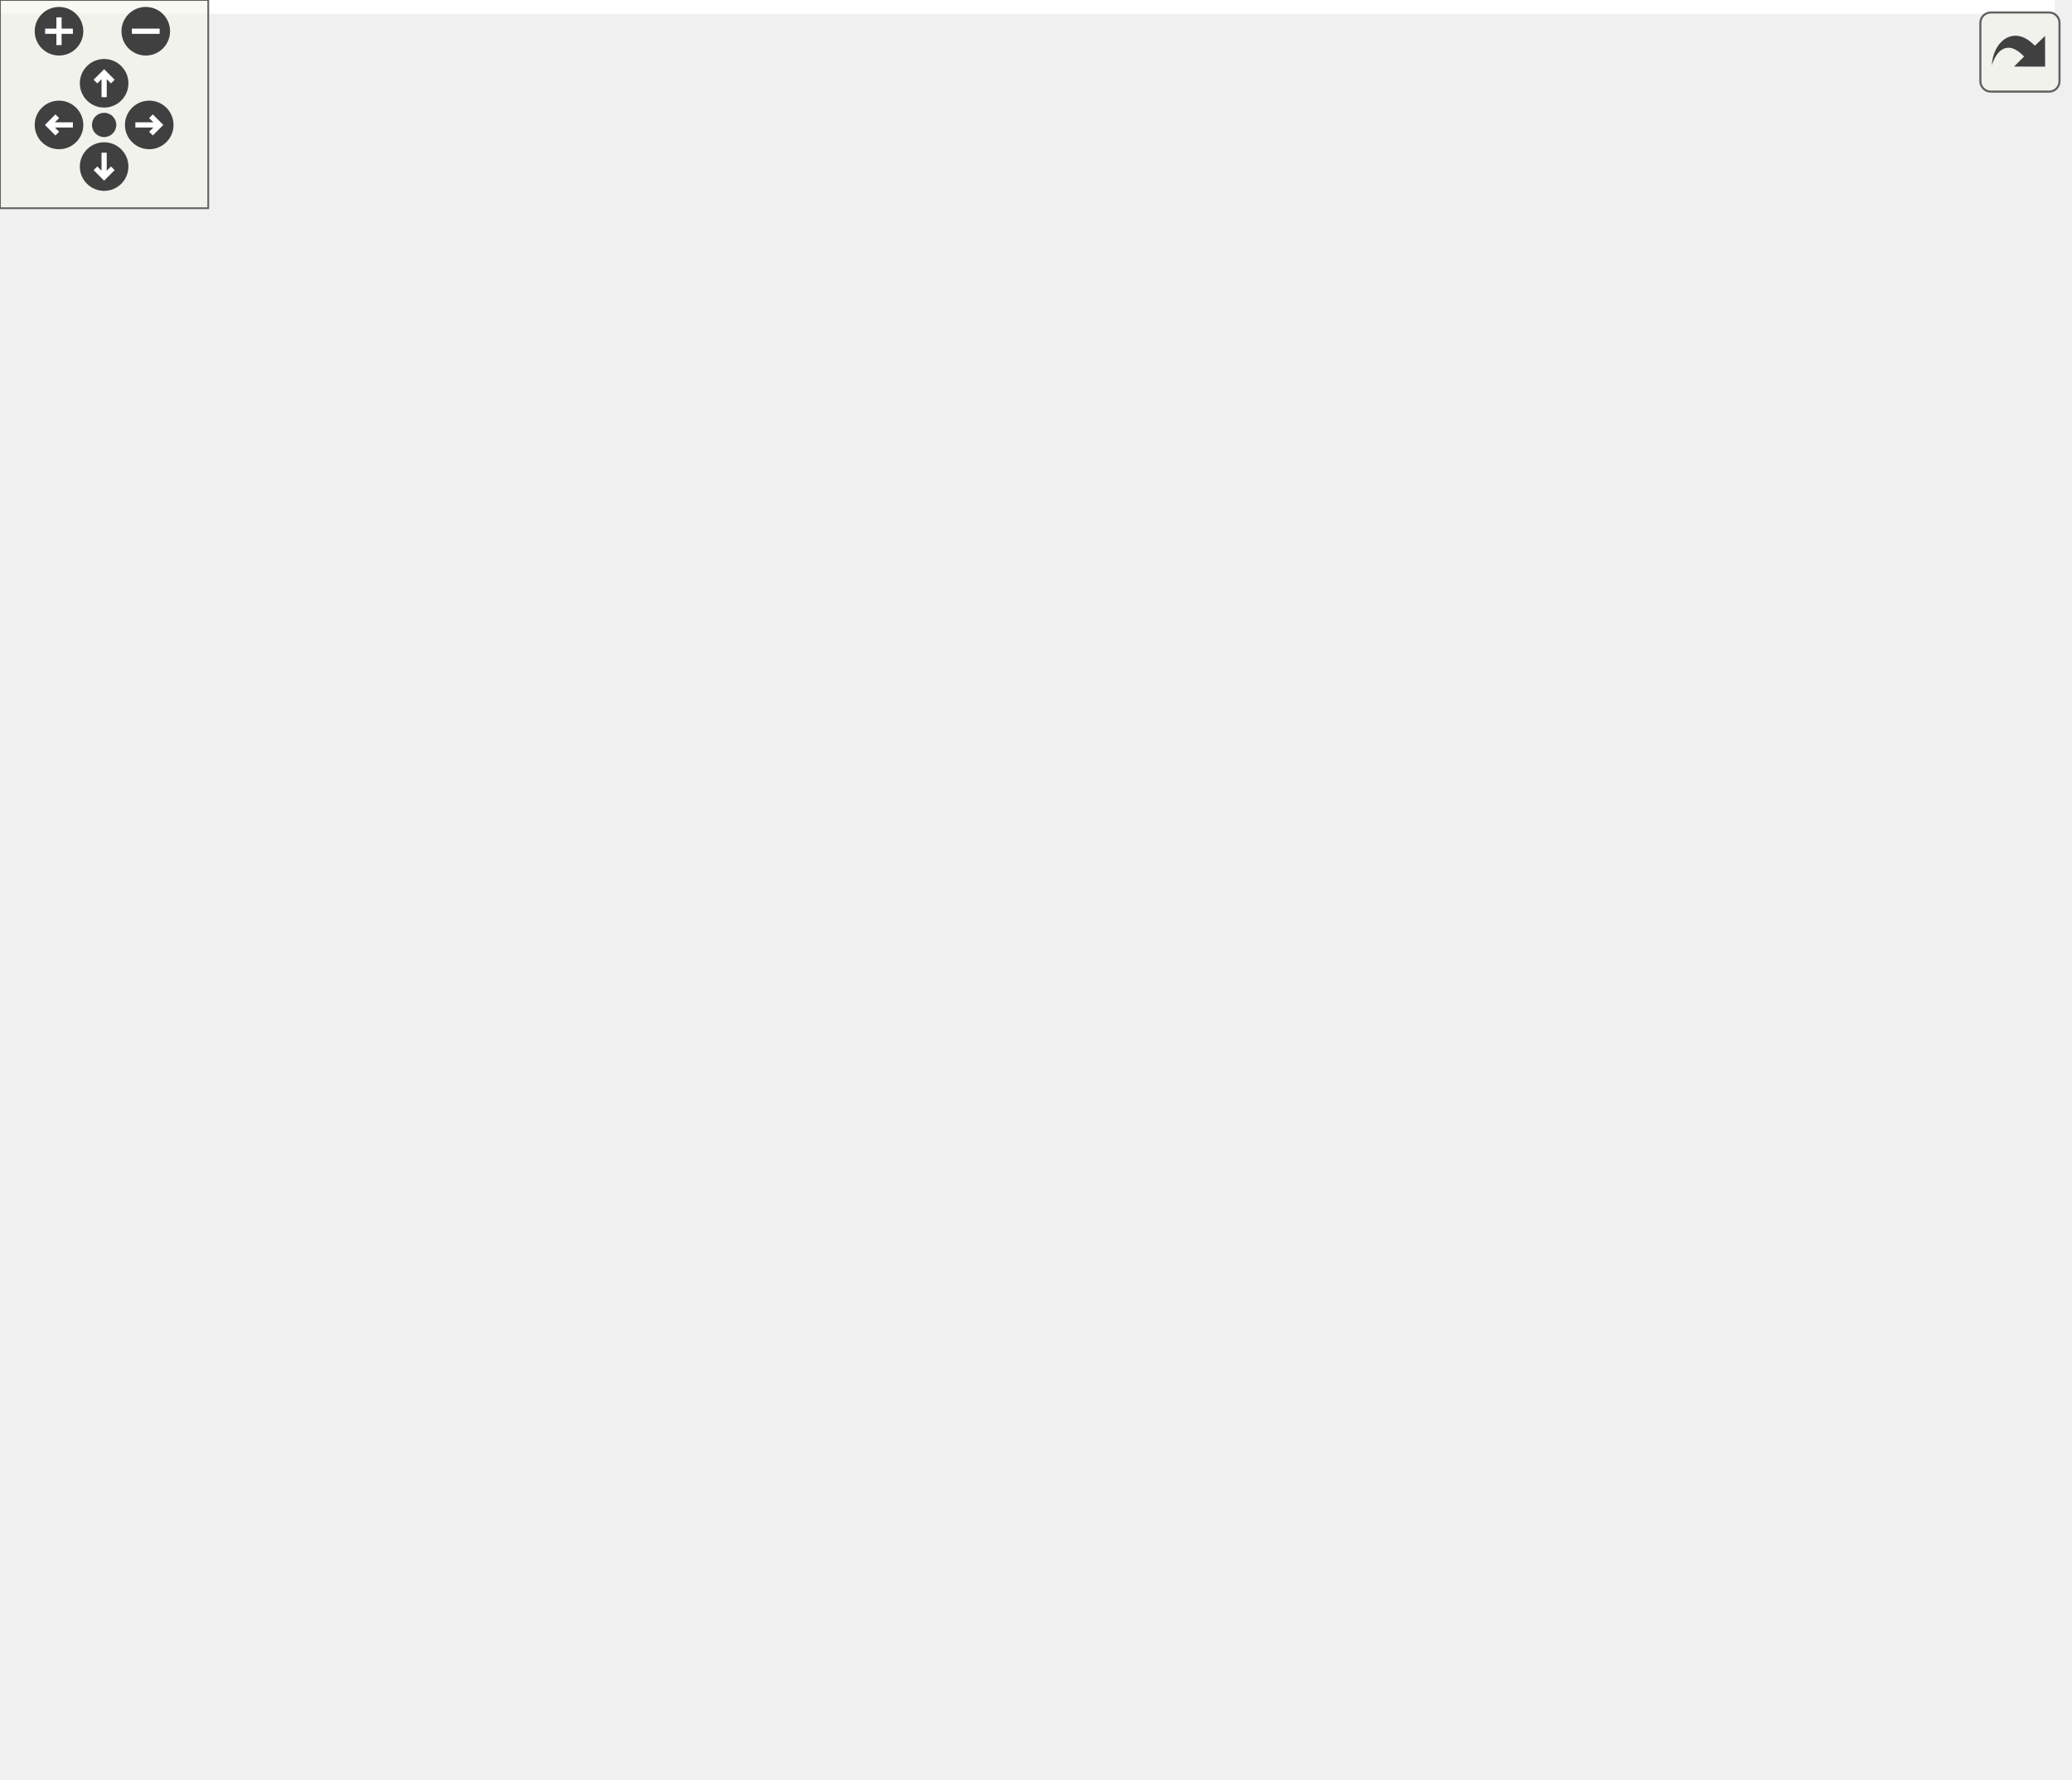
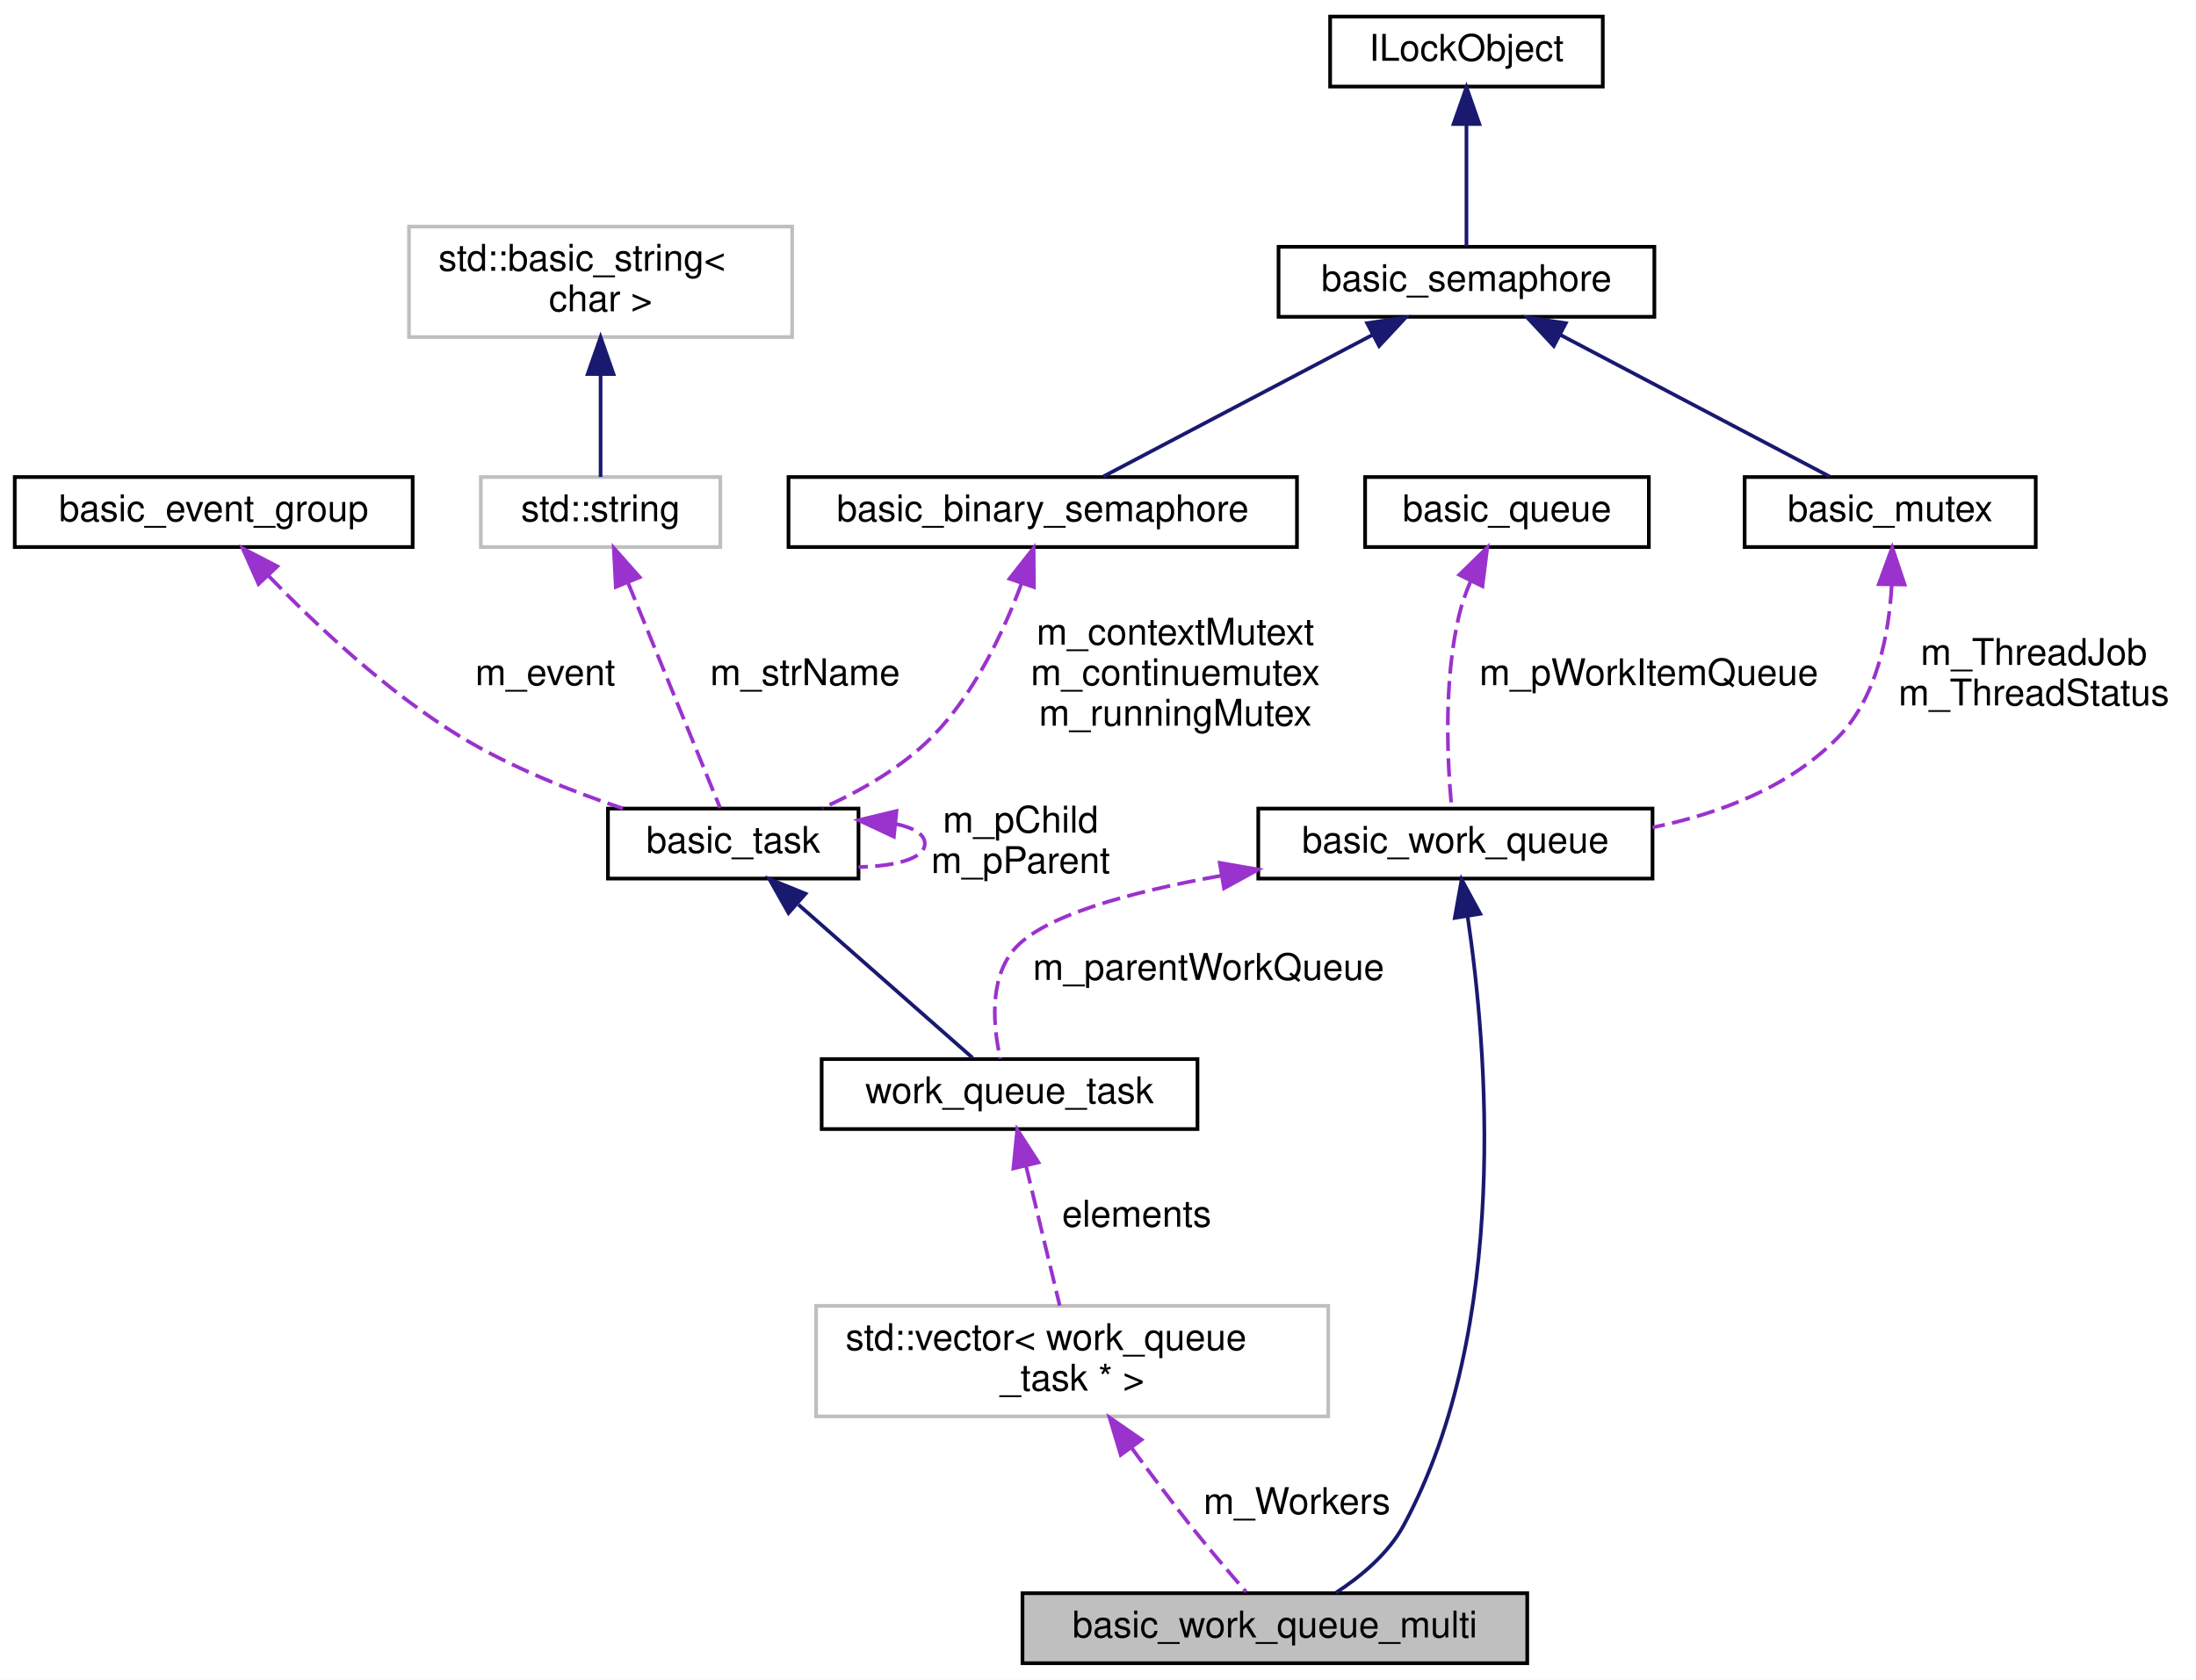
- <svg xmlns="http://www.w3.org/2000/svg" xmlns:xlink="http://www.w3.org/1999/xlink" id="main" version="1.1" xml:space="preserve">
-   <style type="text/css">
- .edge:hover path { stroke: red; }
- .edge:hover polygon { stroke: red; fill: red; }
- </style>
-   <defs>
-     <circle id="rim" cx="0" cy="0" r="7" />
-     <circle id="rim2" cx="0" cy="0" r="3.5" />
-     <g id="zoomPlus">
-       <use xlink:href="#rim" fill="#404040">
-         <set attributeName="fill" to="#808080" begin="zoomplus.mouseover" end="zoomplus.mouseout" />
-       </use>
-       <path d="M-4,0h8M0,-4v8" fill="none" stroke="white" stroke-width="1.5" pointer-events="none" />
-     </g>
-     <g id="zoomMin">
-       <use xlink:href="#rim" fill="#404040">
-         <set attributeName="fill" to="#808080" begin="zoomminus.mouseover" end="zoomminus.mouseout" />
-       </use>
-       <path d="M-4,0h8" fill="none" stroke="white" stroke-width="1.5" pointer-events="none" />
-     </g>
-     <g id="dirArrow">
-       <path fill="none" stroke="white" stroke-width="1.5" d="M0,-3.0v7 M-2.5,-0.5L0,-3.0L2.5,-0.5" />
-     </g>
-     <g id="resetDef">
-       <use xlink:href="#rim2" fill="#404040">
-         <set attributeName="fill" to="#808080" begin="reset.mouseover" end="reset.mouseout" />
-       </use>
-     </g>
-   </defs>
-   <svg id="graph" class="graph">
-     <g id="viewport">
-       <polygon fill="white" stroke="transparent" points="-4,4 -4,-452 592,-452 592,4 -4,4" />
-       <g id="node1" class="node">
-         <g id="a_node1">
-           <a xlink:title=" ">
-             <polygon fill="#bfbfbf" stroke="black" points="273.5,-0.5 273.5,-19.5 410.5,-19.5 410.5,-0.5 273.5,-0.5" />
-             <text text-anchor="middle" x="342" y="-7.5" font-family="Helvetica,sans-Serif" font-size="10.00">basic_work_queue_multi</text>
-           </a>
-         </g>
-       </g>
-       <g id="node2" class="node">
-         <g id="a_node2">
-           <a xlink:href="classbasic__work__queue.html" target="_top" xlink:title=" ">
-             <polygon fill="white" stroke="black" points="337.5,-213.5 337.5,-232.5 444.5,-232.5 444.5,-213.5 337.5,-213.5" />
-             <text text-anchor="middle" x="391" y="-220.5" font-family="Helvetica,sans-Serif" font-size="10.00">basic_work_queue</text>
-           </a>
-         </g>
-       </g>
-       <g id="edge1" class="edge">
-         <path fill="none" stroke="midnightblue" d="M394.34,-203.05C399.52,-168.06 406.11,-91.95 377,-38 372.85,-30.3 365.45,-24.1 358.52,-19.6" />
-         <polygon fill="midnightblue" stroke="midnightblue" points="390.83,-202.82 392.69,-213.25 397.74,-203.94 390.83,-202.82" />
-       </g>
-       <g id="node8" class="node">
-         <g id="a_node8">
-           <a xlink:href="classwork__queue__task.html" target="_top" xlink:title=" ">
-             <polygon fill="white" stroke="black" points="219,-145.5 219,-164.5 321,-164.5 321,-145.5 219,-145.5" />
-             <text text-anchor="middle" x="270" y="-152.5" font-family="Helvetica,sans-Serif" font-size="10.00">work_queue_task</text>
-           </a>
-         </g>
-       </g>
-       <g id="edge15" class="edge">
-         <path fill="none" stroke="#9a32cd" stroke-dasharray="5,2" d="M327.32,-214.26C302.7,-209.86 278.6,-203.33 271,-194 264.33,-185.82 265.61,-173.02 267.5,-164.57" />
-         <polygon fill="#9a32cd" stroke="#9a32cd" points="327.05,-217.76 337.49,-215.96 328.2,-210.86 327.05,-217.76" />
-         <text text-anchor="middle" x="324" y="-186" font-family="Helvetica,sans-Serif" font-size="10.00"> m_parentWorkQueue</text>
-       </g>
-       <g id="node3" class="node">
-         <g id="a_node3">
-           <a xlink:href="classbasic__mutex.html" target="_top" xlink:title=" ">
-             <polygon fill="white" stroke="black" points="469.5,-303.5 469.5,-322.5 548.5,-322.5 548.5,-303.5 469.5,-303.5" />
-             <text text-anchor="middle" x="509" y="-310.5" font-family="Helvetica,sans-Serif" font-size="10.00">basic_mutex</text>
-           </a>
-         </g>
-       </g>
-       <g id="edge2" class="edge">
-         <path fill="none" stroke="#9a32cd" stroke-dasharray="5,2" d="M509.41,-293.05C508.65,-279.89 505.47,-262.83 495,-252 481.81,-238.36 462.73,-231.13 444.5,-227.38" />
-         <polygon fill="#9a32cd" stroke="#9a32cd" points="505.91,-293.42 509.56,-303.37 512.91,-293.32 505.91,-293.42" />
-         <text text-anchor="middle" x="548" y="-271.5" font-family="Helvetica,sans-Serif" font-size="10.00"> m_ThreadJob</text>
-         <text text-anchor="middle" x="548" y="-260.5" font-family="Helvetica,sans-Serif" font-size="10.00">m_ThreadStatus</text>
-       </g>
-       <g id="node4" class="node">
-         <g id="a_node4">
-           <a xlink:href="classbasic__semaphore.html" target="_top" xlink:title=" ">
-             <polygon fill="white" stroke="black" points="343,-366 343,-385 445,-385 445,-366 343,-366" />
-             <text text-anchor="middle" x="394" y="-373" font-family="Helvetica,sans-Serif" font-size="10.00">basic_semaphore</text>
-           </a>
-         </g>
-       </g>
-       <g id="edge3" class="edge">
-         <path fill="none" stroke="midnightblue" d="M419.38,-361.15C441.67,-349.42 473.44,-332.71 492.55,-322.65" />
-         <polygon fill="midnightblue" stroke="midnightblue" points="417.7,-358.08 410.48,-365.83 420.96,-364.27 417.7,-358.08" />
-       </g>
-       <g id="node11" class="node">
-         <g id="a_node11">
-           <a xlink:href="classbasic__binary__semaphore.html" target="_top" xlink:title=" ">
-             <polygon fill="white" stroke="black" points="210,-303.5 210,-322.5 348,-322.5 348,-303.5 210,-303.5" />
-             <text text-anchor="middle" x="279" y="-310.5" font-family="Helvetica,sans-Serif" font-size="10.00">basic_binary_semaphore</text>
-           </a>
-         </g>
-       </g>
-       <g id="edge11" class="edge">
-         <path fill="none" stroke="midnightblue" d="M368.62,-361.15C346.33,-349.42 314.56,-332.71 295.45,-322.65" />
-         <polygon fill="midnightblue" stroke="midnightblue" points="367.04,-364.27 377.52,-365.83 370.3,-358.08 367.04,-364.27" />
-       </g>
-       <g id="node5" class="node">
-         <g id="a_node5">
-           <a xlink:href="class_i_lock_object.html" target="_top" xlink:title=" ">
-             <polygon fill="white" stroke="black" points="357,-428.5 357,-447.5 431,-447.5 431,-428.5 357,-428.5" />
-             <text text-anchor="middle" x="394" y="-435.5" font-family="Helvetica,sans-Serif" font-size="10.00">ILockObject</text>
-           </a>
-         </g>
-       </g>
-       <g id="edge4" class="edge">
-         <path fill="none" stroke="midnightblue" d="M394,-418C394,-407 394,-393.68 394,-385.15" />
-         <polygon fill="midnightblue" stroke="midnightblue" points="390.5,-418.33 394,-428.33 397.5,-418.33 390.5,-418.33" />
-       </g>
-       <g id="node6" class="node">
-         <g id="a_node6">
-           <a xlink:href="classbasic__queue.html" target="_top" xlink:title=" ">
-             <polygon fill="white" stroke="black" points="366.5,-303.5 366.5,-322.5 443.5,-322.5 443.5,-303.5 366.5,-303.5" />
-             <text text-anchor="middle" x="405" y="-310.5" font-family="Helvetica,sans-Serif" font-size="10.00">basic_queue</text>
-           </a>
-         </g>
-       </g>
-       <g id="edge5" class="edge">
-         <path fill="none" stroke="#9a32cd" stroke-dasharray="5,2" d="M395.2,-294.39C393.89,-291.34 392.74,-288.14 392,-285 387.7,-266.86 388.84,-244.83 389.97,-232.83" />
-         <polygon fill="#9a32cd" stroke="#9a32cd" points="392.07,-295.96 399.65,-303.36 398.34,-292.85 392.07,-295.96" />
-         <text text-anchor="middle" x="443.5" y="-266" font-family="Helvetica,sans-Serif" font-size="10.00"> m_pWorkItemQueue</text>
-       </g>
-       <g id="node7" class="node">
-         <g id="a_node7">
-           <a xlink:title=" ">
-             <polygon fill="white" stroke="#bfbfbf" points="217.5,-67.5 217.5,-97.5 356.5,-97.5 356.5,-67.5 217.5,-67.5" />
-             <text text-anchor="start" x="225.5" y="-85.5" font-family="Helvetica,sans-Serif" font-size="10.00">std::vector&lt; work_queue</text>
-             <text text-anchor="middle" x="287" y="-74.5" font-family="Helvetica,sans-Serif" font-size="10.00">_task * &gt;</text>
-           </a>
-         </g>
-       </g>
-       <g id="edge6" class="edge">
-         <path fill="none" stroke="#9a32cd" stroke-dasharray="5,2" d="M303.08,-59.01C308.08,-52.18 313.68,-44.72 319,-38 323.89,-31.82 329.64,-25.07 334.17,-19.87" />
-         <polygon fill="#9a32cd" stroke="#9a32cd" points="300.17,-57.05 297.13,-67.2 305.83,-61.17 300.17,-57.05" />
-         <text text-anchor="middle" x="348" y="-41" font-family="Helvetica,sans-Serif" font-size="10.00"> m_Workers</text>
-       </g>
-       <g id="edge7" class="edge">
-         <path fill="none" stroke="#9a32cd" stroke-dasharray="5,2" d="M274.44,-135.6C277.3,-123.72 280.97,-108.49 283.61,-97.58" />
-         <polygon fill="#9a32cd" stroke="#9a32cd" points="271.03,-134.81 272.08,-145.36 277.83,-136.45 271.03,-134.81" />
-         <text text-anchor="middle" x="304.5" y="-119" font-family="Helvetica,sans-Serif" font-size="10.00"> elements</text>
-       </g>
-       <g id="node9" class="node">
-         <g id="a_node9">
-           <a xlink:href="classbasic__task.html" target="_top" xlink:title=" ">
-             <polygon fill="white" stroke="black" points="161,-213.5 161,-232.5 229,-232.5 229,-213.5 161,-213.5" />
-             <text text-anchor="middle" x="195" y="-220.5" font-family="Helvetica,sans-Serif" font-size="10.00">basic_task</text>
-           </a>
-         </g>
-       </g>
-       <g id="edge8" class="edge">
-         <path fill="none" stroke="midnightblue" d="M212.71,-206.41C227.45,-193.45 247.89,-175.46 259.95,-164.84" />
-         <polygon fill="midnightblue" stroke="midnightblue" points="210,-204.14 204.8,-213.37 214.62,-209.39 210,-204.14" />
-       </g>
-       <g id="edge14" class="edge">
-         <path fill="none" stroke="#9a32cd" stroke-dasharray="5,2" d="M239.15,-228.33C243.92,-227.31 247,-225.53 247,-223 247,-218.95 239.13,-216.83 229.01,-216.64" />
-         <polygon fill="#9a32cd" stroke="#9a32cd" points="238.6,-224.87 229.01,-229.36 239.31,-231.83 238.6,-224.87" />
-         <text text-anchor="middle" x="273" y="-226" font-family="Helvetica,sans-Serif" font-size="10.00"> m_pChild</text>
-         <text text-anchor="middle" x="273" y="-215" font-family="Helvetica,sans-Serif" font-size="10.00">m_pParent</text>
-       </g>
-       <g id="node10" class="node">
-         <g id="a_node10">
-           <a xlink:href="classbasic__event__group.html" target="_top" xlink:title=" ">
-             <polygon fill="white" stroke="black" points="0,-303.5 0,-322.5 108,-322.5 108,-303.5 0,-303.5" />
-             <text text-anchor="middle" x="54" y="-310.5" font-family="Helvetica,sans-Serif" font-size="10.00">basic_event_group</text>
-           </a>
-         </g>
-       </g>
-       <g id="edge9" class="edge">
-         <path fill="none" stroke="#9a32cd" stroke-dasharray="5,2" d="M68.89,-295.67C81.67,-282.44 101.11,-264.09 121,-252 134.62,-243.73 151.09,-237.2 165.03,-232.54" />
-         <polygon fill="#9a32cd" stroke="#9a32cd" points="66.17,-293.46 61.86,-303.13 71.26,-298.25 66.17,-293.46" />
-         <text text-anchor="middle" x="144" y="-266" font-family="Helvetica,sans-Serif" font-size="10.00"> m_event</text>
-       </g>
-       <g id="edge10" class="edge">
-         <path fill="none" stroke="#9a32cd" stroke-dasharray="5,2" d="M273.22,-293.53C268.41,-280.62 260.5,-263.67 249,-252 240.7,-243.58 229.32,-237.16 219.16,-232.61" />
-         <polygon fill="#9a32cd" stroke="#9a32cd" points="269.98,-294.89 276.53,-303.22 276.61,-292.63 269.98,-294.89" />
-         <text text-anchor="middle" x="315" y="-277" font-family="Helvetica,sans-Serif" font-size="10.00"> m_contextMutext</text>
-         <text text-anchor="middle" x="315" y="-266" font-family="Helvetica,sans-Serif" font-size="10.00">m_continuemutex</text>
-         <text text-anchor="middle" x="315" y="-255" font-family="Helvetica,sans-Serif" font-size="10.00">m_runningMutex</text>
-       </g>
-       <g id="node12" class="node">
-         <g id="a_node12">
-           <a xlink:title="STL class.">
-             <polygon fill="white" stroke="#bfbfbf" points="126.5,-303.5 126.5,-322.5 191.5,-322.5 191.5,-303.5 126.5,-303.5" />
-             <text text-anchor="middle" x="159" y="-310.5" font-family="Helvetica,sans-Serif" font-size="10.00">std::string</text>
-           </a>
-         </g>
-       </g>
-       <g id="edge12" class="edge">
-         <path fill="none" stroke="#9a32cd" stroke-dasharray="5,2" d="M166.46,-293.77C174.1,-275.09 185.65,-246.87 191.43,-232.72" />
-         <polygon fill="#9a32cd" stroke="#9a32cd" points="163.13,-292.66 162.58,-303.24 169.61,-295.31 163.13,-292.66" />
-         <text text-anchor="middle" x="214.5" y="-266" font-family="Helvetica,sans-Serif" font-size="10.00"> m_strName</text>
-       </g>
-       <g id="node13" class="node">
-         <g id="a_node13">
-           <a xlink:title="STL class.">
-             <polygon fill="white" stroke="#bfbfbf" points="107,-360.5 107,-390.5 211,-390.5 211,-360.5 107,-360.5" />
-             <text text-anchor="start" x="115" y="-378.5" font-family="Helvetica,sans-Serif" font-size="10.00">std::basic_string&lt;</text>
-             <text text-anchor="middle" x="159" y="-367.5" font-family="Helvetica,sans-Serif" font-size="10.00"> char &gt;</text>
-           </a>
-         </g>
-       </g>
-       <g id="edge13" class="edge">
-         <path fill="none" stroke="midnightblue" d="M159,-350.35C159,-340.51 159,-329.78 159,-322.54" />
-         <polygon fill="midnightblue" stroke="midnightblue" points="155.5,-350.47 159,-360.47 162.5,-350.47 155.5,-350.47" />
+ <svg xmlns="http://www.w3.org/2000/svg" xmlns:xlink="http://www.w3.org/1999/xlink" width="596pt" height="456pt" viewBox="0.00 0.00 596.00 456.00">
+   <g id="graph0" class="graph" transform="scale(1 1) rotate(0) translate(4 452)">
+     <polygon fill="white" stroke="transparent" points="-4,4 -4,-452 592,-452 592,4 -4,4" />
+     <g id="node1" class="node">
+       <g id="a_node1">
+         <a xlink:title=" ">
+           <polygon fill="#bfbfbf" stroke="black" points="273.5,-0.5 273.5,-19.5 410.5,-19.5 410.5,-0.5 273.5,-0.5" />
+           <text text-anchor="middle" x="342" y="-7.5" font-family="Helvetica,sans-Serif" font-size="10.00">basic_work_queue_multi</text>
+         </a>
      </g>
    </g>
-   </svg>
-   <g id="navigator" transform="translate(0 0)" fill="#404254">
-     <rect fill="#f2f5e9" fill-opacity="0.5" stroke="#606060" stroke-width=".5" x="0" y="0" width="60" height="60" />
-     <use id="zoomplus" xlink:href="#zoomPlus" x="17" y="9" />
-     <use id="zoomminus" xlink:href="#zoomMin" x="42" y="9" />
-     <use id="reset" xlink:href="#resetDef" x="30" y="36" />
-     <g id="arrowUp" xlink:href="#dirArrow" transform="translate(30 24)">
-       <use xlink:href="#rim" fill="#404040">
-         <set attributeName="fill" to="#808080" begin="arrowUp.mouseover" end="arrowUp.mouseout" />
-       </use>
-       <path fill="none" stroke="white" stroke-width="1.5" d="M0,-3.0v7 M-2.5,-0.5L0,-3.0L2.5,-0.5" />
+     <g id="node2" class="node">
+       <g id="a_node2">
+         <a xlink:href="classbasic__work__queue.html" target="_top" xlink:title=" ">
+           <polygon fill="white" stroke="black" points="337.5,-213.5 337.5,-232.5 444.5,-232.5 444.5,-213.5 337.5,-213.5" />
+           <text text-anchor="middle" x="391" y="-220.5" font-family="Helvetica,sans-Serif" font-size="10.00">basic_work_queue</text>
+         </a>
+       </g>
    </g>
-     <g id="arrowRight" xlink:href="#dirArrow" transform="rotate(90) translate(36 -43)">
-       <use xlink:href="#rim" fill="#404040">
-         <set attributeName="fill" to="#808080" begin="arrowRight.mouseover" end="arrowRight.mouseout" />
-       </use>
-       <path fill="none" stroke="white" stroke-width="1.5" d="M0,-3.0v7 M-2.5,-0.5L0,-3.0L2.5,-0.5" />
+     <g id="edge1" class="edge">
+       <path fill="none" stroke="midnightblue" d="M394.34,-203.05C399.52,-168.06 406.11,-91.95 377,-38 372.85,-30.3 365.45,-24.1 358.52,-19.6" />
+       <polygon fill="midnightblue" stroke="midnightblue" points="390.83,-202.82 392.69,-213.25 397.74,-203.94 390.83,-202.82" />
    </g>
-     <g id="arrowDown" xlink:href="#dirArrow" transform="rotate(180) translate(-30 -48)">
-       <use xlink:href="#rim" fill="#404040">
-         <set attributeName="fill" to="#808080" begin="arrowDown.mouseover" end="arrowDown.mouseout" />
-       </use>
-       <path fill="none" stroke="white" stroke-width="1.5" d="M0,-3.0v7 M-2.5,-0.5L0,-3.0L2.5,-0.5" />
+     <g id="node8" class="node">
+       <g id="a_node8">
+         <a xlink:href="classwork__queue__task.html" target="_top" xlink:title=" ">
+           <polygon fill="white" stroke="black" points="219,-145.5 219,-164.5 321,-164.5 321,-145.5 219,-145.5" />
+           <text text-anchor="middle" x="270" y="-152.5" font-family="Helvetica,sans-Serif" font-size="10.00">work_queue_task</text>
+         </a>
+       </g>
    </g>
-     <g id="arrowLeft" xlink:href="#dirArrow" transform="rotate(270) translate(-36 17)">
-       <use xlink:href="#rim" fill="#404040">
-         <set attributeName="fill" to="#808080" begin="arrowLeft.mouseover" end="arrowLeft.mouseout" />
-       </use>
-       <path fill="none" stroke="white" stroke-width="1.5" d="M0,-3.0v7 M-2.5,-0.5L0,-3.0L2.5,-0.5" />
+     <g id="edge15" class="edge">
+       <path fill="none" stroke="#9a32cd" stroke-dasharray="5,2" d="M327.32,-214.26C302.7,-209.86 278.6,-203.33 271,-194 264.33,-185.82 265.61,-173.02 267.5,-164.57" />
+       <polygon fill="#9a32cd" stroke="#9a32cd" points="327.05,-217.76 337.49,-215.96 328.2,-210.86 327.05,-217.76" />
+       <text text-anchor="middle" x="324" y="-186" font-family="Helvetica,sans-Serif" font-size="10.00"> m_parentWorkQueue</text>
+     </g>
+     <g id="node3" class="node">
+       <g id="a_node3">
+         <a xlink:href="classbasic__mutex.html" target="_top" xlink:title=" ">
+           <polygon fill="white" stroke="black" points="469.5,-303.5 469.5,-322.5 548.5,-322.5 548.5,-303.5 469.5,-303.5" />
+           <text text-anchor="middle" x="509" y="-310.5" font-family="Helvetica,sans-Serif" font-size="10.00">basic_mutex</text>
+         </a>
+       </g>
+     </g>
+     <g id="edge2" class="edge">
+       <path fill="none" stroke="#9a32cd" stroke-dasharray="5,2" d="M509.41,-293.05C508.65,-279.89 505.47,-262.83 495,-252 481.81,-238.36 462.73,-231.13 444.5,-227.38" />
+       <polygon fill="#9a32cd" stroke="#9a32cd" points="505.91,-293.42 509.56,-303.37 512.91,-293.32 505.91,-293.42" />
+       <text text-anchor="middle" x="548" y="-271.5" font-family="Helvetica,sans-Serif" font-size="10.00"> m_ThreadJob</text>
+       <text text-anchor="middle" x="548" y="-260.5" font-family="Helvetica,sans-Serif" font-size="10.00">m_ThreadStatus</text>
+     </g>
+     <g id="node4" class="node">
+       <g id="a_node4">
+         <a xlink:href="classbasic__semaphore.html" target="_top" xlink:title=" ">
+           <polygon fill="white" stroke="black" points="343,-366 343,-385 445,-385 445,-366 343,-366" />
+           <text text-anchor="middle" x="394" y="-373" font-family="Helvetica,sans-Serif" font-size="10.00">basic_semaphore</text>
+         </a>
+       </g>
+     </g>
+     <g id="edge3" class="edge">
+       <path fill="none" stroke="midnightblue" d="M419.38,-361.15C441.67,-349.42 473.44,-332.71 492.55,-322.65" />
+       <polygon fill="midnightblue" stroke="midnightblue" points="417.7,-358.08 410.48,-365.83 420.96,-364.27 417.7,-358.08" />
+     </g>
+     <g id="node11" class="node">
+       <g id="a_node11">
+         <a xlink:href="classbasic__binary__semaphore.html" target="_top" xlink:title=" ">
+           <polygon fill="white" stroke="black" points="210,-303.5 210,-322.5 348,-322.5 348,-303.5 210,-303.5" />
+           <text text-anchor="middle" x="279" y="-310.5" font-family="Helvetica,sans-Serif" font-size="10.00">basic_binary_semaphore</text>
+         </a>
+       </g>
+     </g>
+     <g id="edge11" class="edge">
+       <path fill="none" stroke="midnightblue" d="M368.62,-361.15C346.33,-349.42 314.56,-332.71 295.45,-322.65" />
+       <polygon fill="midnightblue" stroke="midnightblue" points="367.04,-364.27 377.52,-365.83 370.3,-358.08 367.04,-364.27" />
+     </g>
+     <g id="node5" class="node">
+       <g id="a_node5">
+         <a xlink:href="class_i_lock_object.html" target="_top" xlink:title=" ">
+           <polygon fill="white" stroke="black" points="357,-428.5 357,-447.5 431,-447.5 431,-428.5 357,-428.5" />
+           <text text-anchor="middle" x="394" y="-435.5" font-family="Helvetica,sans-Serif" font-size="10.00">ILockObject</text>
+         </a>
+       </g>
+     </g>
+     <g id="edge4" class="edge">
+       <path fill="none" stroke="midnightblue" d="M394,-418C394,-407 394,-393.68 394,-385.15" />
+       <polygon fill="midnightblue" stroke="midnightblue" points="390.5,-418.33 394,-428.33 397.5,-418.33 390.5,-418.33" />
+     </g>
+     <g id="node6" class="node">
+       <g id="a_node6">
+         <a xlink:href="classbasic__queue.html" target="_top" xlink:title=" ">
+           <polygon fill="white" stroke="black" points="366.5,-303.5 366.5,-322.5 443.5,-322.5 443.5,-303.5 366.5,-303.5" />
+           <text text-anchor="middle" x="405" y="-310.5" font-family="Helvetica,sans-Serif" font-size="10.00">basic_queue</text>
+         </a>
+       </g>
+     </g>
+     <g id="edge5" class="edge">
+       <path fill="none" stroke="#9a32cd" stroke-dasharray="5,2" d="M395.2,-294.39C393.89,-291.34 392.74,-288.14 392,-285 387.7,-266.86 388.84,-244.83 389.97,-232.83" />
+       <polygon fill="#9a32cd" stroke="#9a32cd" points="392.07,-295.96 399.65,-303.36 398.34,-292.85 392.07,-295.96" />
+       <text text-anchor="middle" x="443.5" y="-266" font-family="Helvetica,sans-Serif" font-size="10.00"> m_pWorkItemQueue</text>
+     </g>
+     <g id="node7" class="node">
+       <g id="a_node7">
+         <a xlink:title=" ">
+           <polygon fill="white" stroke="#bfbfbf" points="217.5,-67.5 217.5,-97.5 356.5,-97.5 356.5,-67.5 217.5,-67.5" />
+           <text text-anchor="start" x="225.5" y="-85.5" font-family="Helvetica,sans-Serif" font-size="10.00">std::vector&lt; work_queue</text>
+           <text text-anchor="middle" x="287" y="-74.5" font-family="Helvetica,sans-Serif" font-size="10.00">_task * &gt;</text>
+         </a>
+       </g>
+     </g>
+     <g id="edge6" class="edge">
+       <path fill="none" stroke="#9a32cd" stroke-dasharray="5,2" d="M303.08,-59.01C308.08,-52.18 313.68,-44.72 319,-38 323.89,-31.82 329.64,-25.07 334.17,-19.87" />
+       <polygon fill="#9a32cd" stroke="#9a32cd" points="300.17,-57.05 297.13,-67.2 305.83,-61.17 300.17,-57.05" />
+       <text text-anchor="middle" x="348" y="-41" font-family="Helvetica,sans-Serif" font-size="10.00"> m_Workers</text>
+     </g>
+     <g id="edge7" class="edge">
+       <path fill="none" stroke="#9a32cd" stroke-dasharray="5,2" d="M274.44,-135.6C277.3,-123.72 280.97,-108.49 283.61,-97.58" />
+       <polygon fill="#9a32cd" stroke="#9a32cd" points="271.03,-134.81 272.08,-145.36 277.83,-136.45 271.03,-134.81" />
+       <text text-anchor="middle" x="304.5" y="-119" font-family="Helvetica,sans-Serif" font-size="10.00"> elements</text>
+     </g>
+     <g id="node9" class="node">
+       <g id="a_node9">
+         <a xlink:href="classbasic__task.html" target="_top" xlink:title=" ">
+           <polygon fill="white" stroke="black" points="161,-213.5 161,-232.5 229,-232.5 229,-213.5 161,-213.5" />
+           <text text-anchor="middle" x="195" y="-220.5" font-family="Helvetica,sans-Serif" font-size="10.00">basic_task</text>
+         </a>
+       </g>
+     </g>
+     <g id="edge8" class="edge">
+       <path fill="none" stroke="midnightblue" d="M212.71,-206.41C227.45,-193.45 247.89,-175.46 259.95,-164.84" />
+       <polygon fill="midnightblue" stroke="midnightblue" points="210,-204.14 204.8,-213.37 214.62,-209.39 210,-204.14" />
+     </g>
+     <g id="edge14" class="edge">
+       <path fill="none" stroke="#9a32cd" stroke-dasharray="5,2" d="M239.15,-228.33C243.92,-227.31 247,-225.53 247,-223 247,-218.95 239.13,-216.83 229.01,-216.64" />
+       <polygon fill="#9a32cd" stroke="#9a32cd" points="238.6,-224.87 229.01,-229.36 239.31,-231.83 238.6,-224.87" />
+       <text text-anchor="middle" x="273" y="-226" font-family="Helvetica,sans-Serif" font-size="10.00"> m_pChild</text>
+       <text text-anchor="middle" x="273" y="-215" font-family="Helvetica,sans-Serif" font-size="10.00">m_pParent</text>
+     </g>
+     <g id="node10" class="node">
+       <g id="a_node10">
+         <a xlink:href="classbasic__event__group.html" target="_top" xlink:title=" ">
+           <polygon fill="white" stroke="black" points="0,-303.5 0,-322.5 108,-322.5 108,-303.5 0,-303.5" />
+           <text text-anchor="middle" x="54" y="-310.5" font-family="Helvetica,sans-Serif" font-size="10.00">basic_event_group</text>
+         </a>
+       </g>
+     </g>
+     <g id="edge9" class="edge">
+       <path fill="none" stroke="#9a32cd" stroke-dasharray="5,2" d="M68.89,-295.67C81.67,-282.44 101.11,-264.09 121,-252 134.62,-243.73 151.09,-237.2 165.03,-232.54" />
+       <polygon fill="#9a32cd" stroke="#9a32cd" points="66.17,-293.46 61.86,-303.13 71.26,-298.25 66.17,-293.46" />
+       <text text-anchor="middle" x="144" y="-266" font-family="Helvetica,sans-Serif" font-size="10.00"> m_event</text>
+     </g>
+     <g id="edge10" class="edge">
+       <path fill="none" stroke="#9a32cd" stroke-dasharray="5,2" d="M273.22,-293.53C268.41,-280.62 260.5,-263.67 249,-252 240.7,-243.58 229.32,-237.16 219.16,-232.61" />
+       <polygon fill="#9a32cd" stroke="#9a32cd" points="269.98,-294.89 276.53,-303.22 276.61,-292.63 269.98,-294.89" />
+       <text text-anchor="middle" x="315" y="-277" font-family="Helvetica,sans-Serif" font-size="10.00"> m_contextMutext</text>
+       <text text-anchor="middle" x="315" y="-266" font-family="Helvetica,sans-Serif" font-size="10.00">m_continuemutex</text>
+       <text text-anchor="middle" x="315" y="-255" font-family="Helvetica,sans-Serif" font-size="10.00">m_runningMutex</text>
+     </g>
+     <g id="node12" class="node">
+       <g id="a_node12">
+         <a xlink:title="STL class.">
+           <polygon fill="white" stroke="#bfbfbf" points="126.5,-303.5 126.5,-322.5 191.5,-322.5 191.5,-303.5 126.5,-303.5" />
+           <text text-anchor="middle" x="159" y="-310.5" font-family="Helvetica,sans-Serif" font-size="10.00">std::string</text>
+         </a>
+       </g>
+     </g>
+     <g id="edge12" class="edge">
+       <path fill="none" stroke="#9a32cd" stroke-dasharray="5,2" d="M166.46,-293.77C174.1,-275.09 185.65,-246.87 191.43,-232.72" />
+       <polygon fill="#9a32cd" stroke="#9a32cd" points="163.13,-292.66 162.58,-303.24 169.61,-295.31 163.13,-292.66" />
+       <text text-anchor="middle" x="214.5" y="-266" font-family="Helvetica,sans-Serif" font-size="10.00"> m_strName</text>
+     </g>
+     <g id="node13" class="node">
+       <g id="a_node13">
+         <a xlink:title="STL class.">
+           <polygon fill="white" stroke="#bfbfbf" points="107,-360.5 107,-390.5 211,-390.5 211,-360.5 107,-360.5" />
+           <text text-anchor="start" x="115" y="-378.5" font-family="Helvetica,sans-Serif" font-size="10.00">std::basic_string&lt;</text>
+           <text text-anchor="middle" x="159" y="-367.5" font-family="Helvetica,sans-Serif" font-size="10.00"> char &gt;</text>
+         </a>
+       </g>
+     </g>
+     <g id="edge13" class="edge">
+       <path fill="none" stroke="midnightblue" d="M159,-350.35C159,-340.51 159,-329.78 159,-322.54" />
+       <polygon fill="midnightblue" stroke="midnightblue" points="155.5,-350.47 159,-360.47 162.5,-350.47 155.5,-350.47" />
    </g>
  </g>
-   <svg viewBox="0 0 15 15" width="100%" height="30px" preserveAspectRatio="xMaxYMin meet">
-     <g id="arrow_out" transform="scale(0.3 0.3)">
-       <a xlink:href="classbasic__work__queue__multi__coll__graph_org.svg" target="_base">
-         <rect id="button" ry="5" rx="5" y="6" x="6" height="38" width="38" fill="#f2f5e9" fill-opacity="0.5" stroke="#606060" stroke-width="1.0" />
-         <path id="arrow" d="M 11.5,31.437 C 11.94,20.098 22.043,11.323 32.159,21.979 L 37.069,17.246 C 37.069,17.246 37.088,32 37.088,32 L 22.16,31.978 C 22.16,31.978 26.998,27.14 26.998,27.14 C 18.529,18.264 13.292,25.23 11.5,31.437 z" style="fill:#404040;" />
-       </a>
-     </g>
-   </svg>
</svg>
